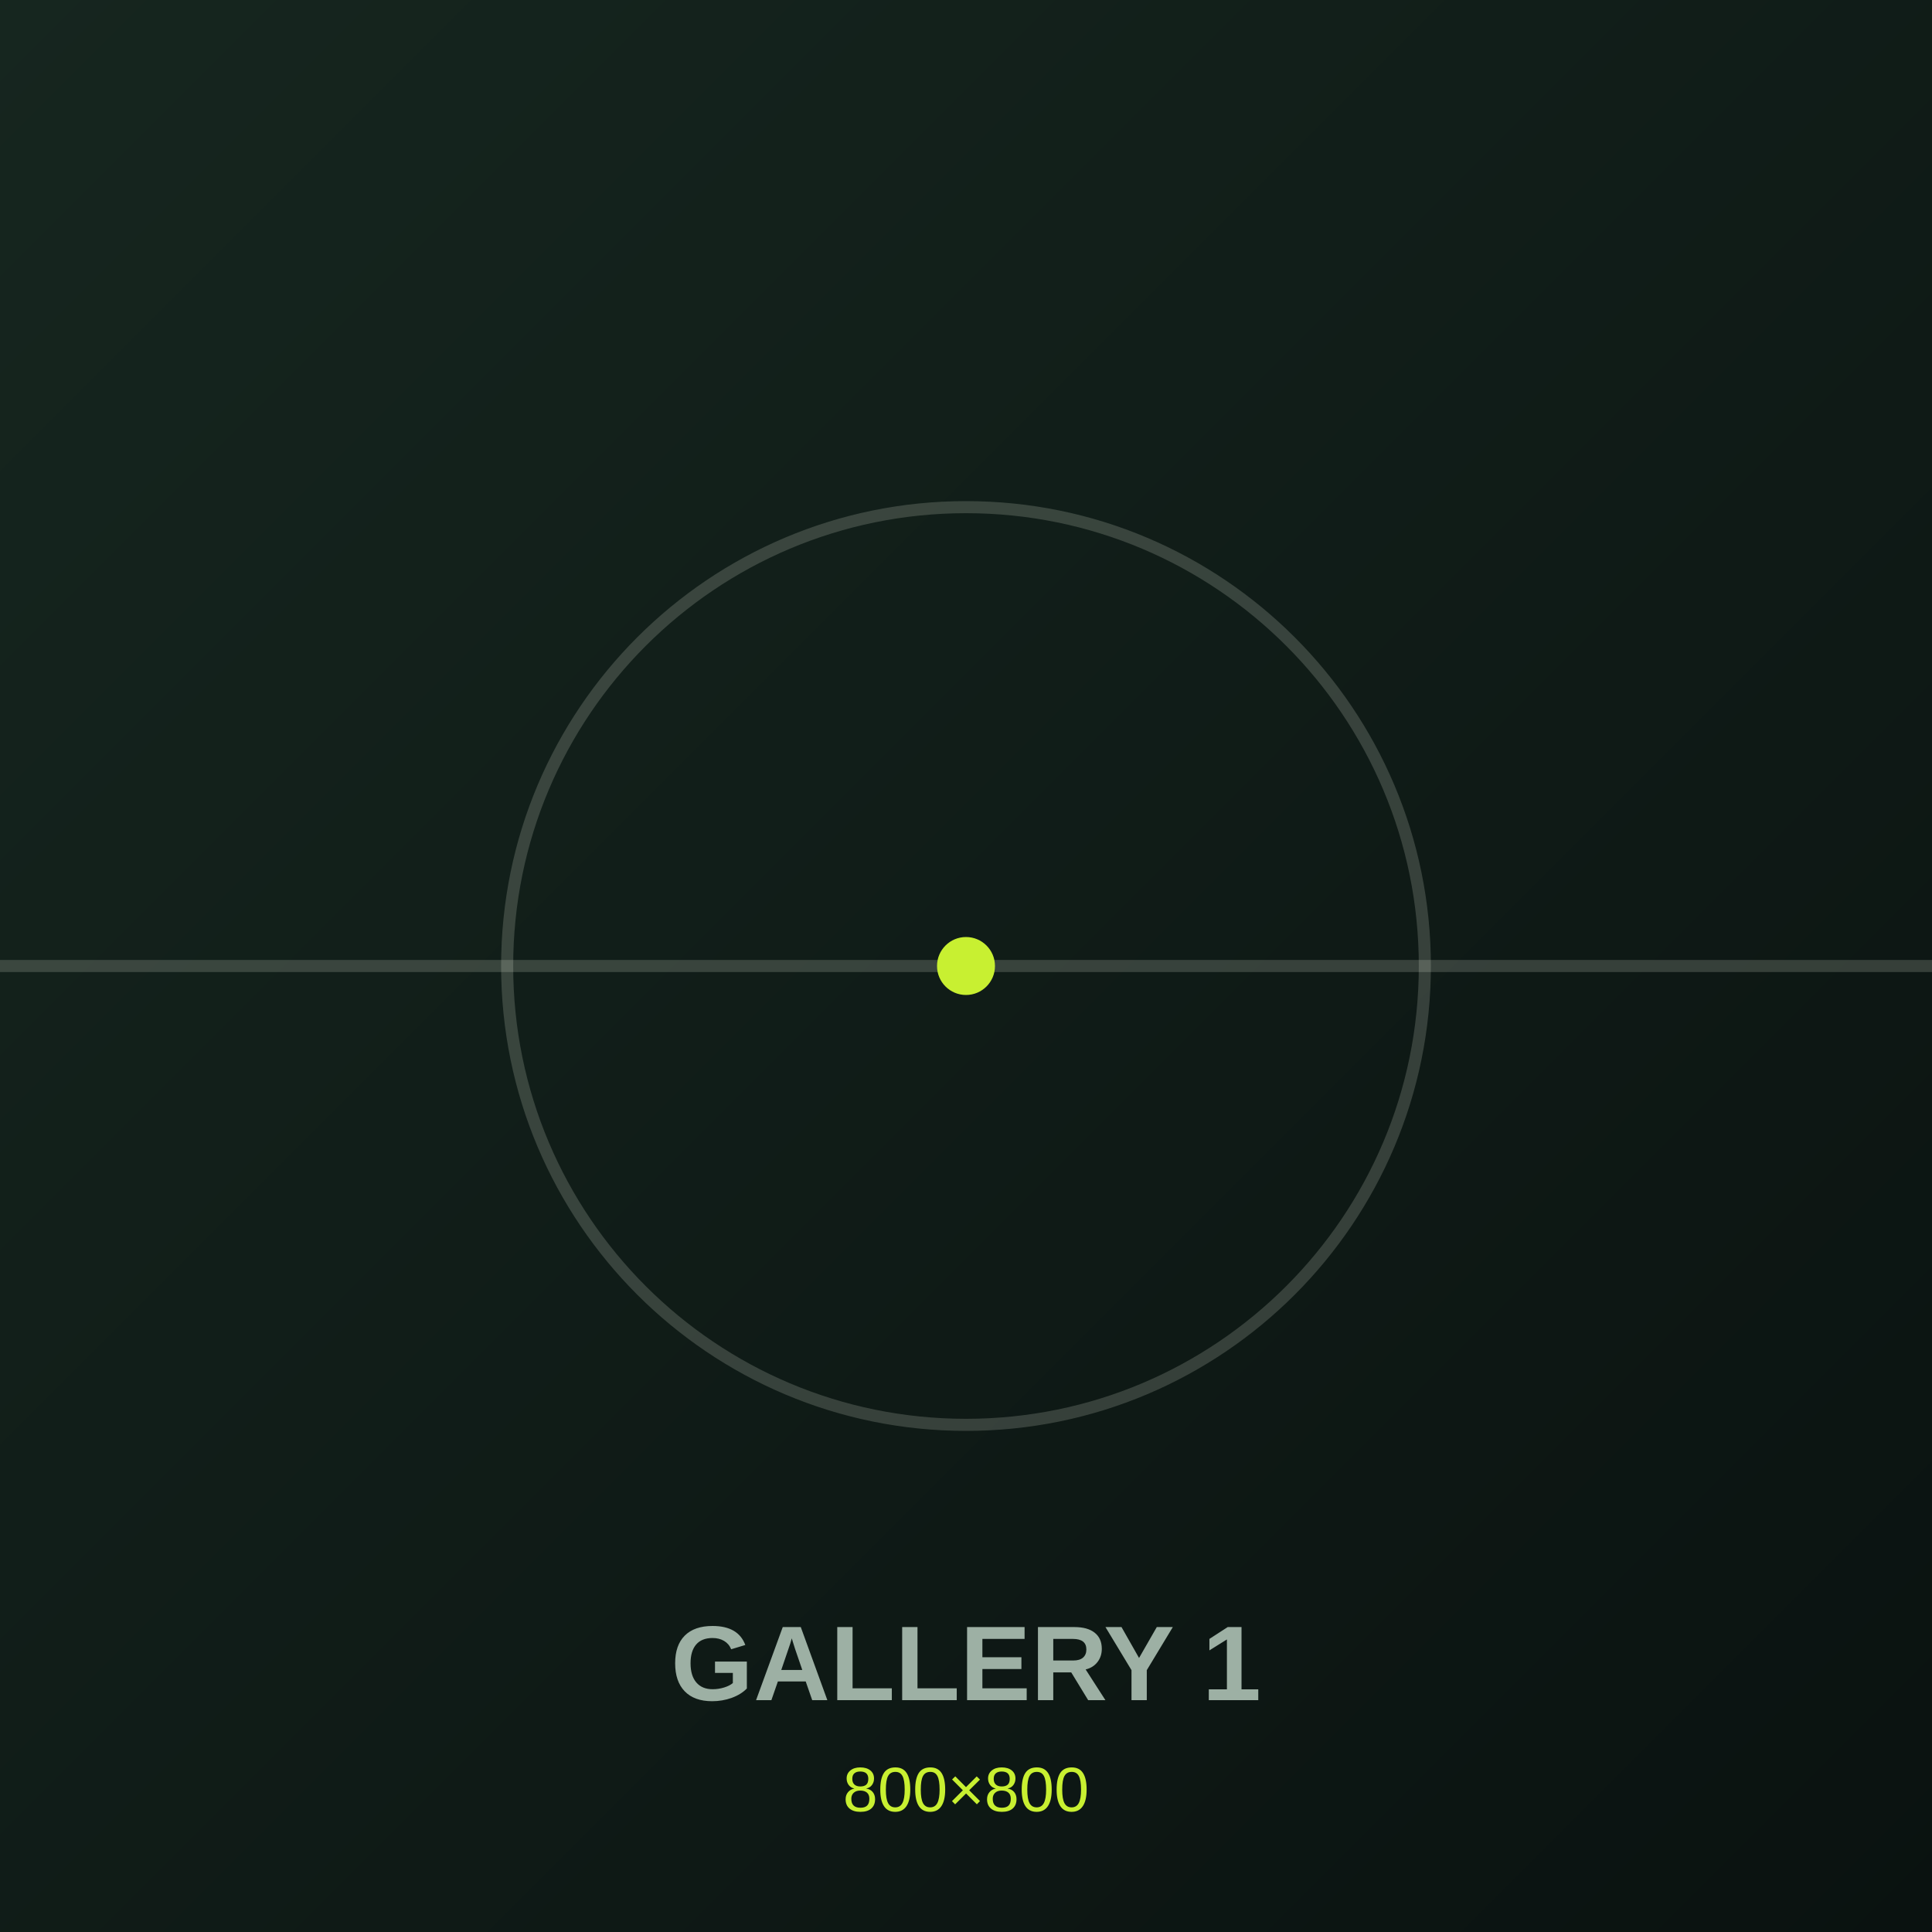
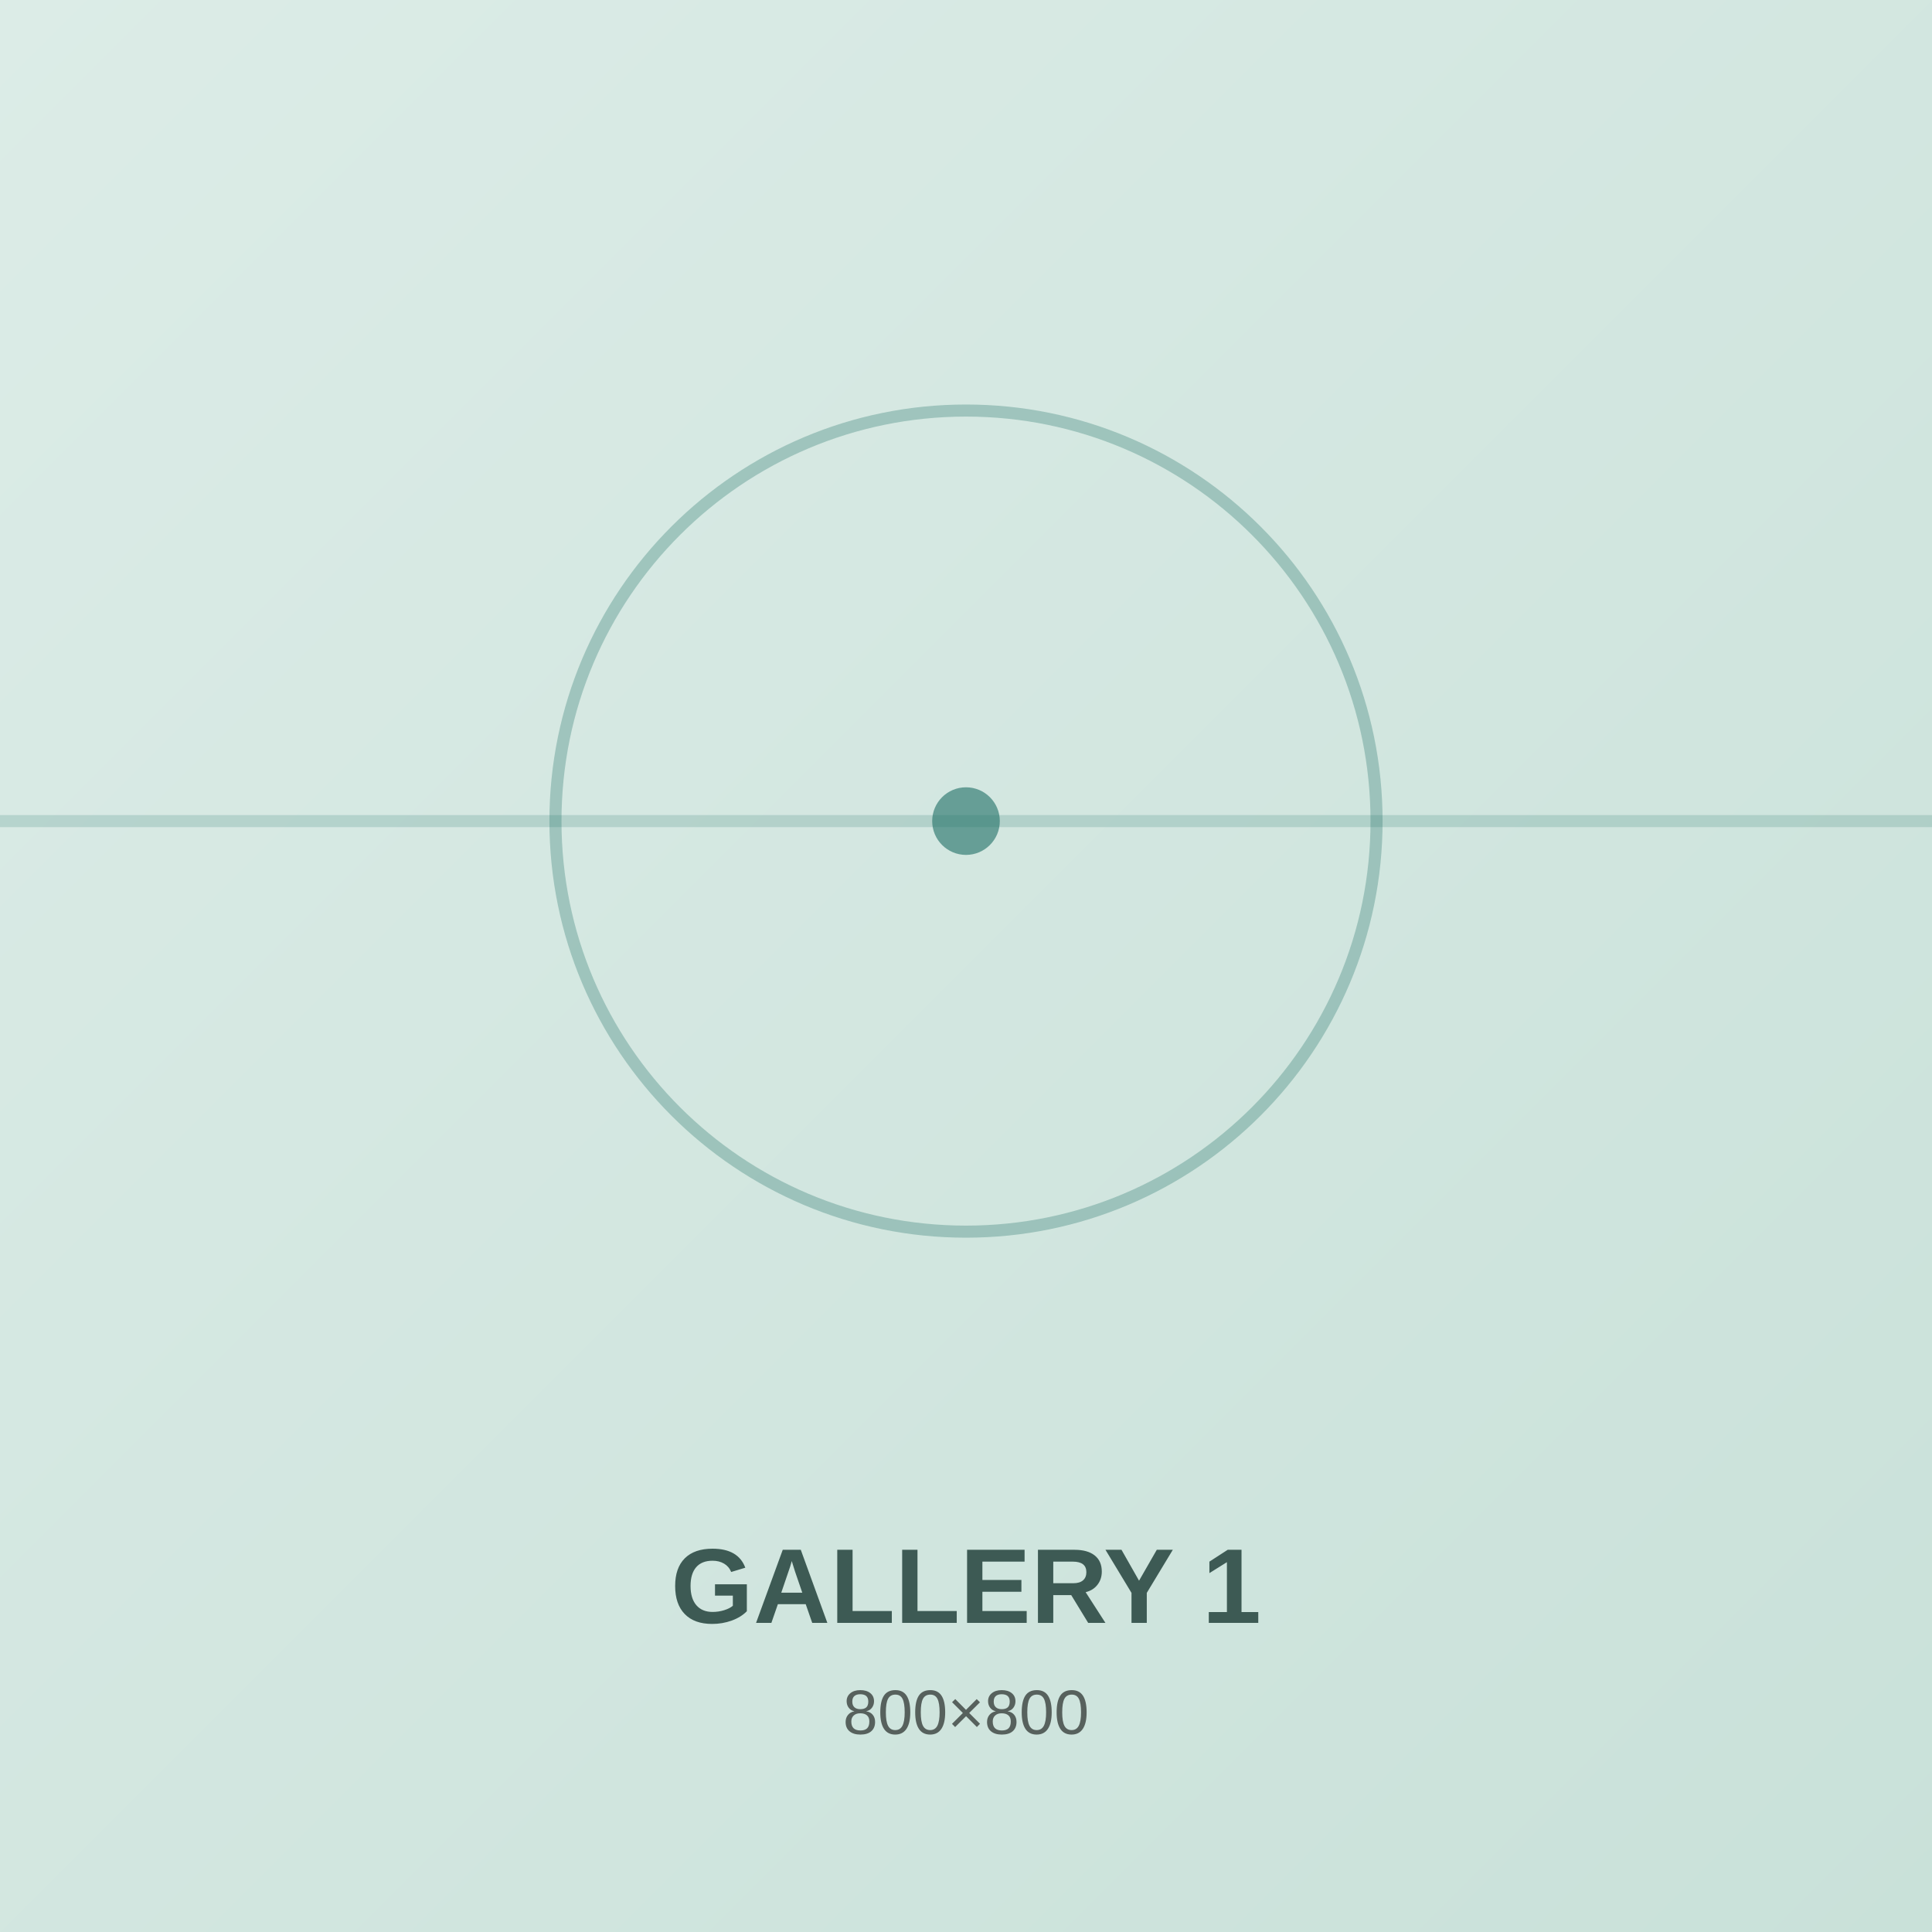
<svg xmlns="http://www.w3.org/2000/svg" viewBox="0 0 800 800" width="800" height="800" role="img" aria-label="GALLERY 1 (placeholder)">
  <defs>
    <linearGradient id="g" x1="0" y1="0" x2="1" y2="1">
-       <stop offset="0" stop-color="#16261f" />
-       <stop offset="1" stop-color="#0a1210" />
+       <stop offset="0" stop-color="#dcece7" />
+       <stop offset="1" stop-color="#c9e1d9" />
    </linearGradient>
  </defs>
  <rect width="800" height="800" fill="url(#g)" />
-   <g fill="none" stroke="#eef4e6" stroke-opacity=".18" stroke-width="5">
-     <path d="M0 400H800" />
-     <circle cx="400" cy="400" r="190" />
-   </g>
-   <circle cx="400" cy="400" r="12" fill="#c8f031" />
-   <text x="50%" y="88%" fill="#9db0a4" font-family="Arial,sans-serif" font-size="44" font-weight="700" text-anchor="middle">GALLERY 1</text>
-   <text x="50%" y="88%" dy="46" fill="#c8f031" font-family="Arial,sans-serif" font-size="26" text-anchor="middle">800×800</text>
+   <circle cx="400" cy="340" r="170" fill="none" stroke="#1f6f64" stroke-opacity=".3" stroke-width="5" />
+   <path d="M0 340H800" stroke="#1f6f64" stroke-opacity=".18" stroke-width="5" />
+   <circle cx="400" cy="340" r="14" fill="#1f6f64" fill-opacity=".6" />
+   <text x="50%" y="84%" fill="#3d5a54" font-family="Arial,sans-serif" font-size="44" font-weight="700" text-anchor="middle">GALLERY 1</text>
+   <text x="50%" y="84%" dy="46" fill="#57615d" font-family="Arial,sans-serif" font-size="26" text-anchor="middle">800×800</text>
</svg>
